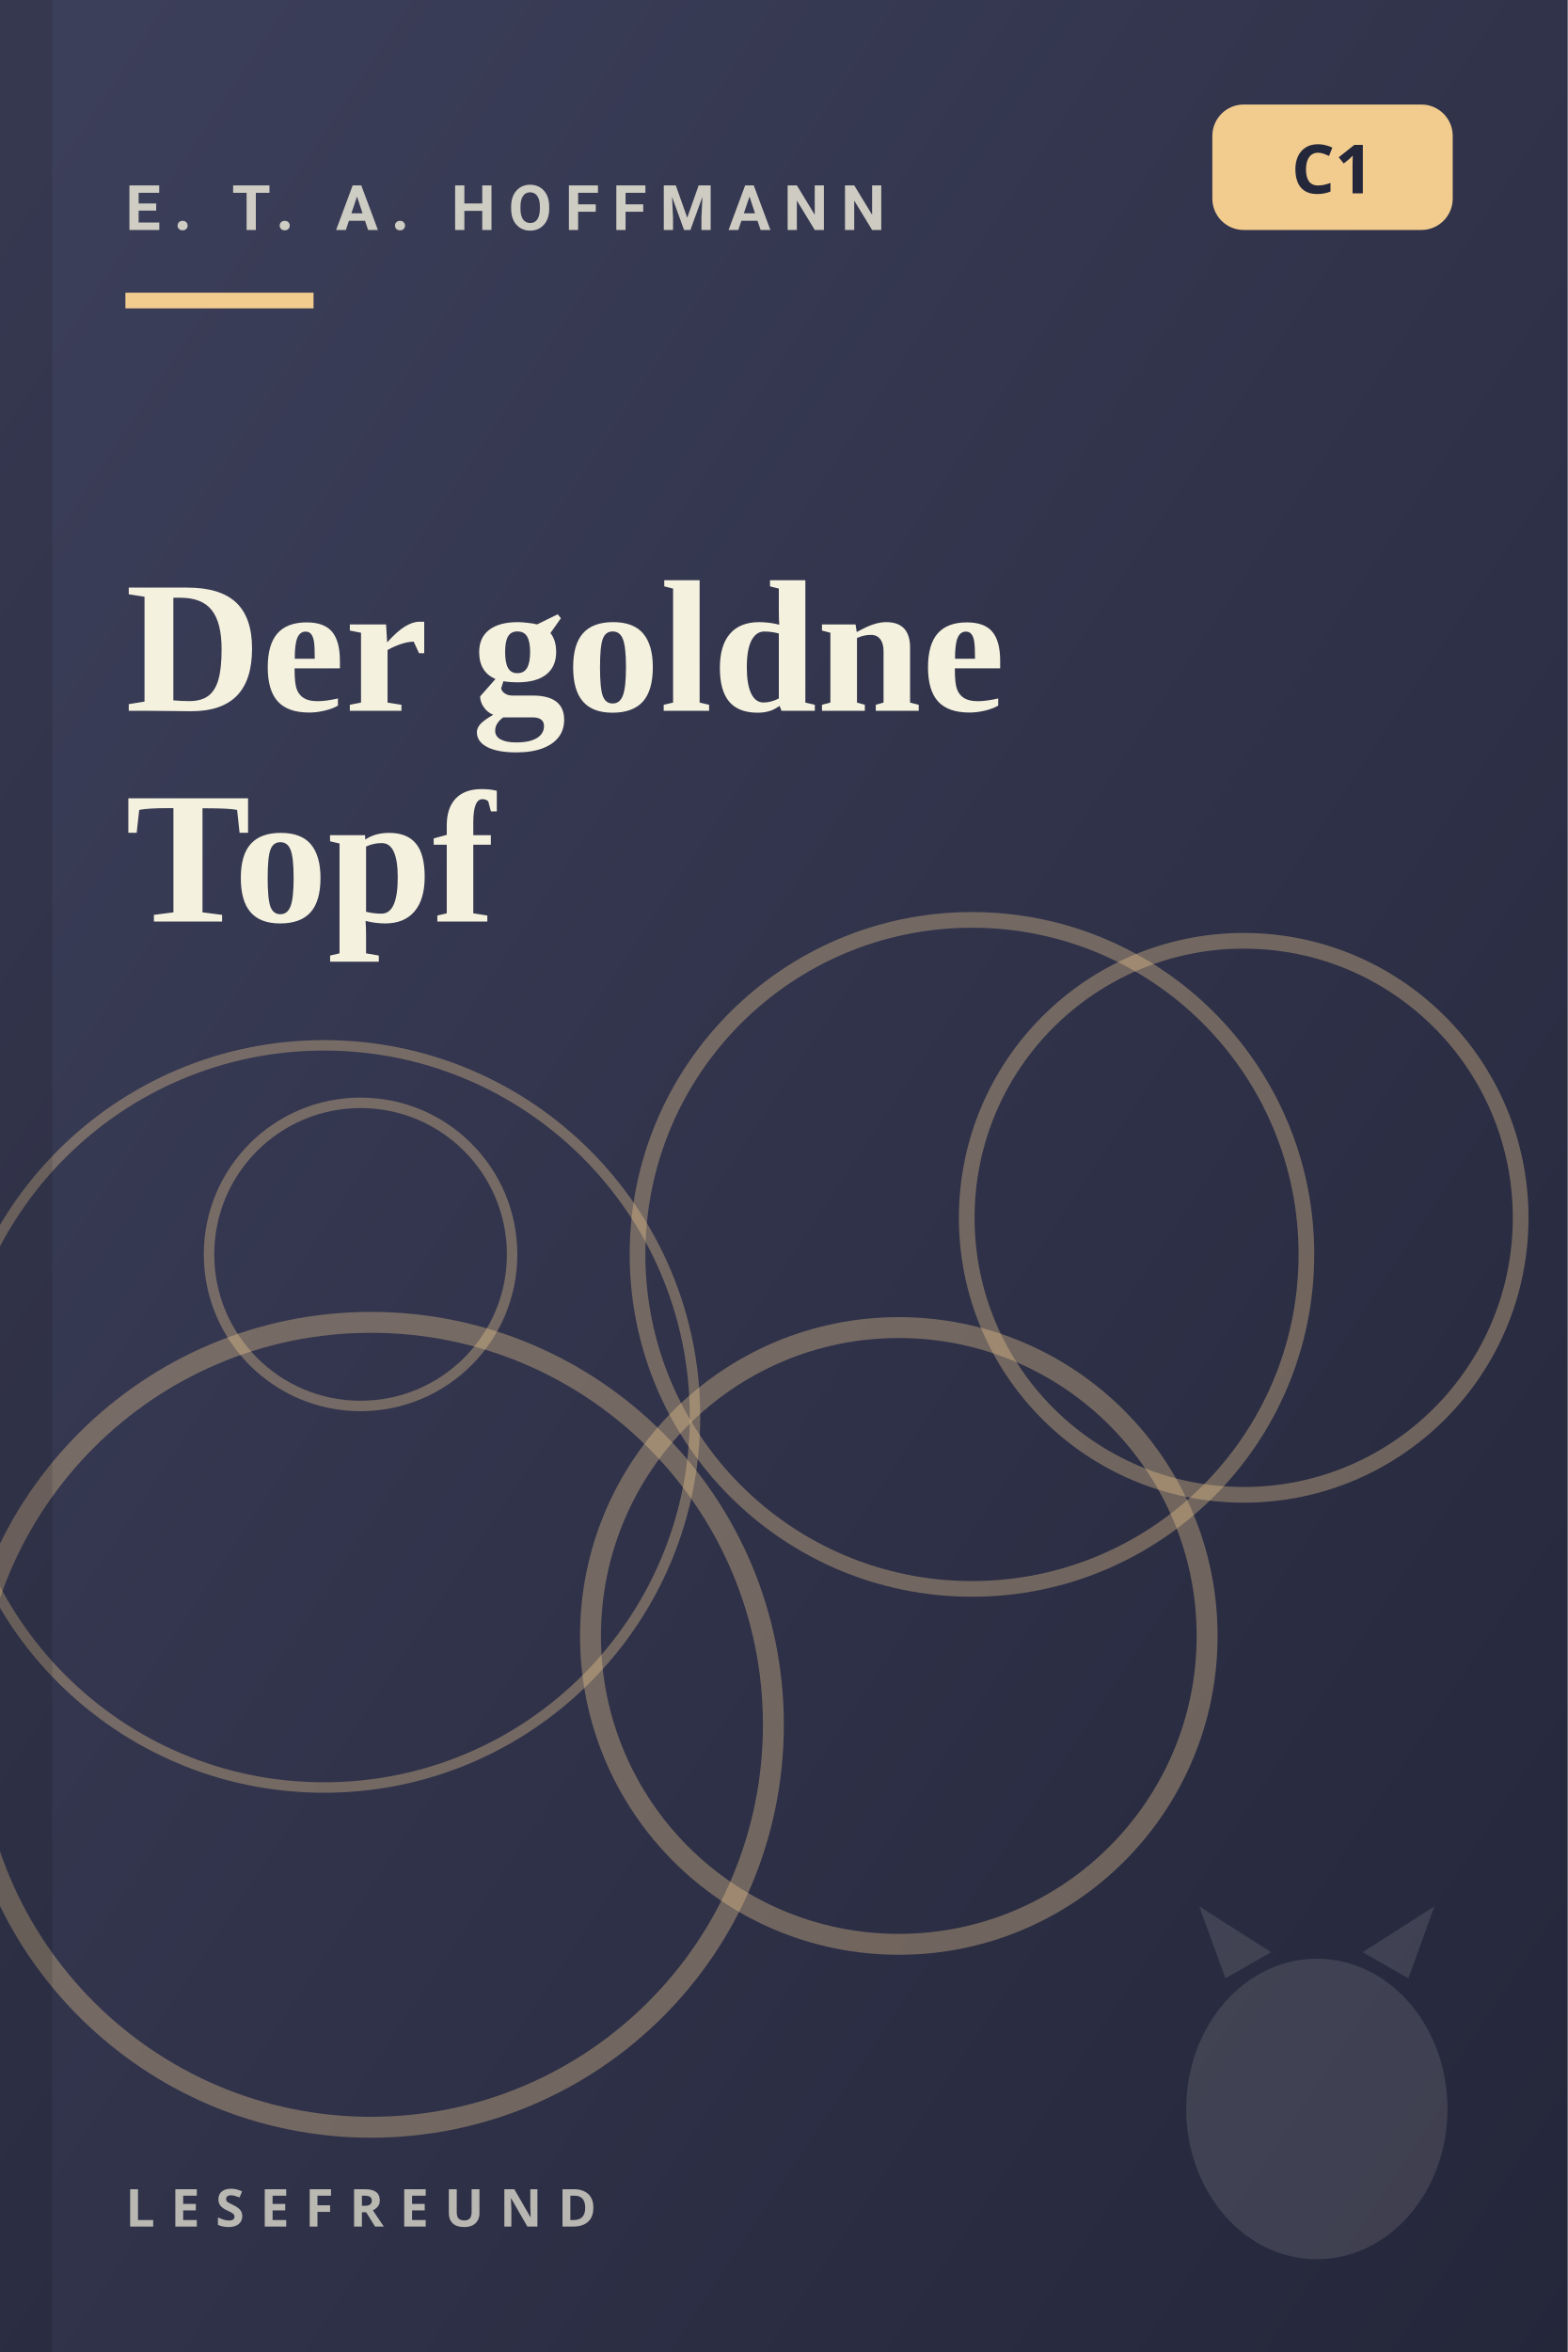
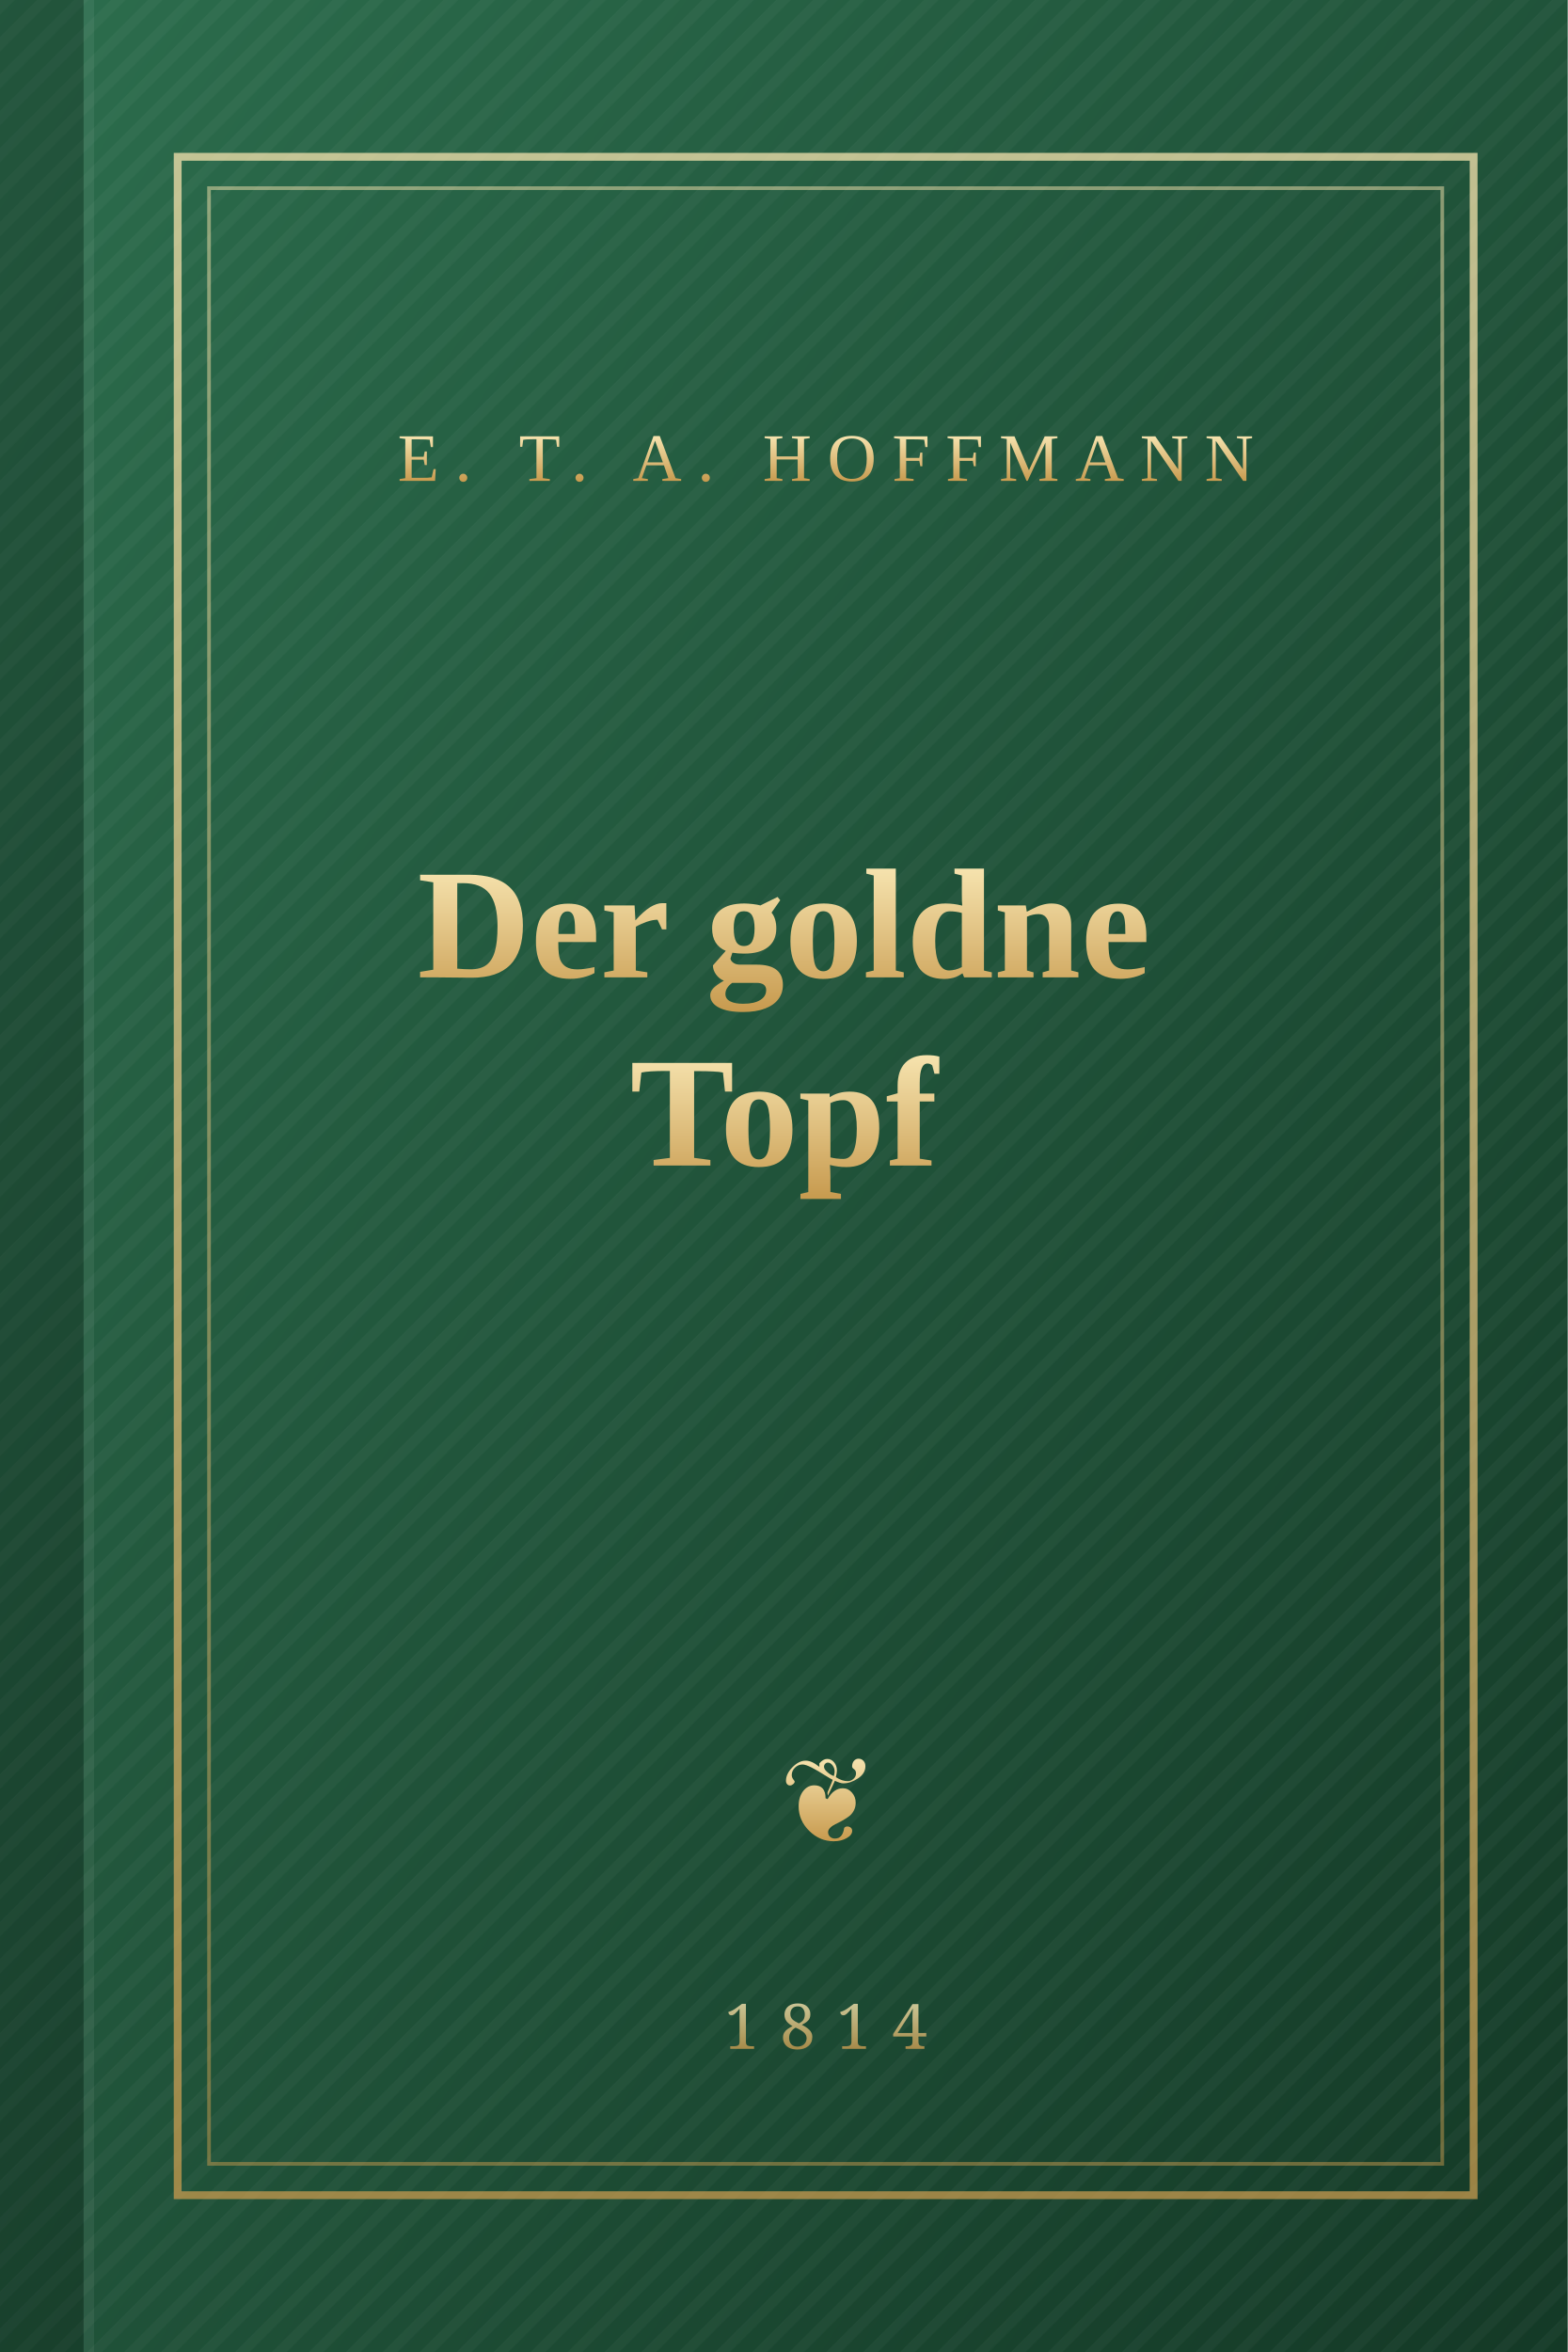
<svg xmlns="http://www.w3.org/2000/svg" viewBox="0 0 300 450" width="300" height="450">
  <defs>
-     <linearGradient id="g" x1="0" y1="0" x2="1" y2="1">
-       <stop offset="0" stop-color="#3d405b" />
-       <stop offset="1" stop-color="#24263a" />
+     <linearGradient id="c" x1="0" y1="0" x2="1" y2="1">
+       <stop offset="0" stop-color="hsl(150 42% 30%)" />
+       <stop offset="1" stop-color="hsl(150 48% 15%)" />
+     </linearGradient>
+     <pattern id="w" width="5" height="5" patternUnits="userSpaceOnUse" patternTransform="rotate(45)">
+       <rect width="2" height="5" fill="#fff" opacity=".035" />
+     </pattern>
+     <linearGradient id="g" x1="0" y1="0" x2="0" y2="1">
+       <stop offset="0" stop-color="#f6e3ae" />
+       <stop offset="1" stop-color="#c79a4e" />
    </linearGradient>
  </defs>
-   <rect width="300" height="450" fill="url(#g)" />
-   <circle cx="62" cy="271" r="71" fill="none" stroke="#f2cc8f" stroke-width="2" opacity=".35" />
-   <circle cx="238" cy="233" r="53" fill="none" stroke="#f2cc8f" stroke-width="3" opacity=".35" />
-   <circle cx="71" cy="330" r="77" fill="none" stroke="#f2cc8f" stroke-width="4" opacity=".35" />
-   <circle cx="69" cy="240" r="29" fill="none" stroke="#f2cc8f" stroke-width="2" opacity=".35" />
-   <circle cx="186" cy="240" r="64" fill="none" stroke="#f2cc8f" stroke-width="3" opacity=".35" />
-   <circle cx="172" cy="313" r="59" fill="none" stroke="#f2cc8f" stroke-width="4" opacity=".35" />
-   <rect x="0" y="0" width="10" height="450" fill="#000" opacity=".12" />
-   <text x="24" y="44" font-family="system-ui,-apple-system,Segoe UI,Roboto,sans-serif" font-size="12" font-weight="700" letter-spacing="2.5" fill="#f4f1de" opacity=".8">E. T. A. HOFFMANN</text>
-   <rect x="24" y="56" width="36" height="3" fill="#f2cc8f" />
-   <text y="136" font-family="Georgia,'Iowan Old Style','Times New Roman',serif" font-size="36" font-weight="700" fill="#f4f1de">
-     <tspan x="24" dy="0">Der goldne</tspan>
-     <tspan x="24" dy="40.32">Topf</tspan>
-   </text>
-   <g transform="translate(212 356) scale(1.25)" fill="#f4f1de" opacity="0.12">
-     <path d="M18 18l-4-11 11 7zM46 18l4-11-11 7z" />
-     <ellipse cx="32" cy="38" rx="20" ry="23" />
+   <rect width="300" height="450" fill="url(#c)" />
+   <rect width="300" height="450" fill="url(#w)" />
+   <rect x="0" y="0" width="16" height="450" fill="#000" opacity=".22" />
+   <rect x="16" y="0" width="2" height="450" fill="#fff" opacity=".06" />
+   <rect x="34" y="30" width="248" height="390" fill="none" stroke="url(#g)" stroke-width="1.5" opacity=".75" />
+   <rect x="40" y="36" width="236" height="378" fill="none" stroke="url(#g)" stroke-width=".7" opacity=".5" />
+   <text x="158" y="92" text-anchor="middle" font-family="Georgia,'Times New Roman',serif" font-size="13" letter-spacing="3" fill="url(#g)">E. T. A. HOFFMANN</text>
+   <path d="M118 112h80" stroke="url(#g)" stroke-width="1" />
+   <g font-family="Georgia,'Times New Roman',serif" font-weight="700" font-size="30" fill="url(#g)">
+     <text x="150" y="187" text-anchor="middle">Der goldne</text>
+     <text x="150" y="223" text-anchor="middle">Topf</text>
  </g>
-   <text x="24" y="426" font-family="system-ui,sans-serif" font-size="10" font-weight="800" letter-spacing="3" fill="#f4f1de" opacity=".7">LESEFREUND</text>
-   <rect x="232" y="20" width="46" height="24" rx="6" fill="#f2cc8f" />
-   <text x="255" y="37" text-anchor="middle" font-family="system-ui,sans-serif" font-size="13" font-weight="800" fill="#24263a">C1</text>
+   <text x="158" y="352" text-anchor="middle" font-size="22" fill="url(#g)">❦</text>
+   <text x="158" y="392" text-anchor="middle" font-family="Georgia,serif" font-size="12" letter-spacing="4" fill="url(#g)" opacity=".8">1814</text>
</svg>
